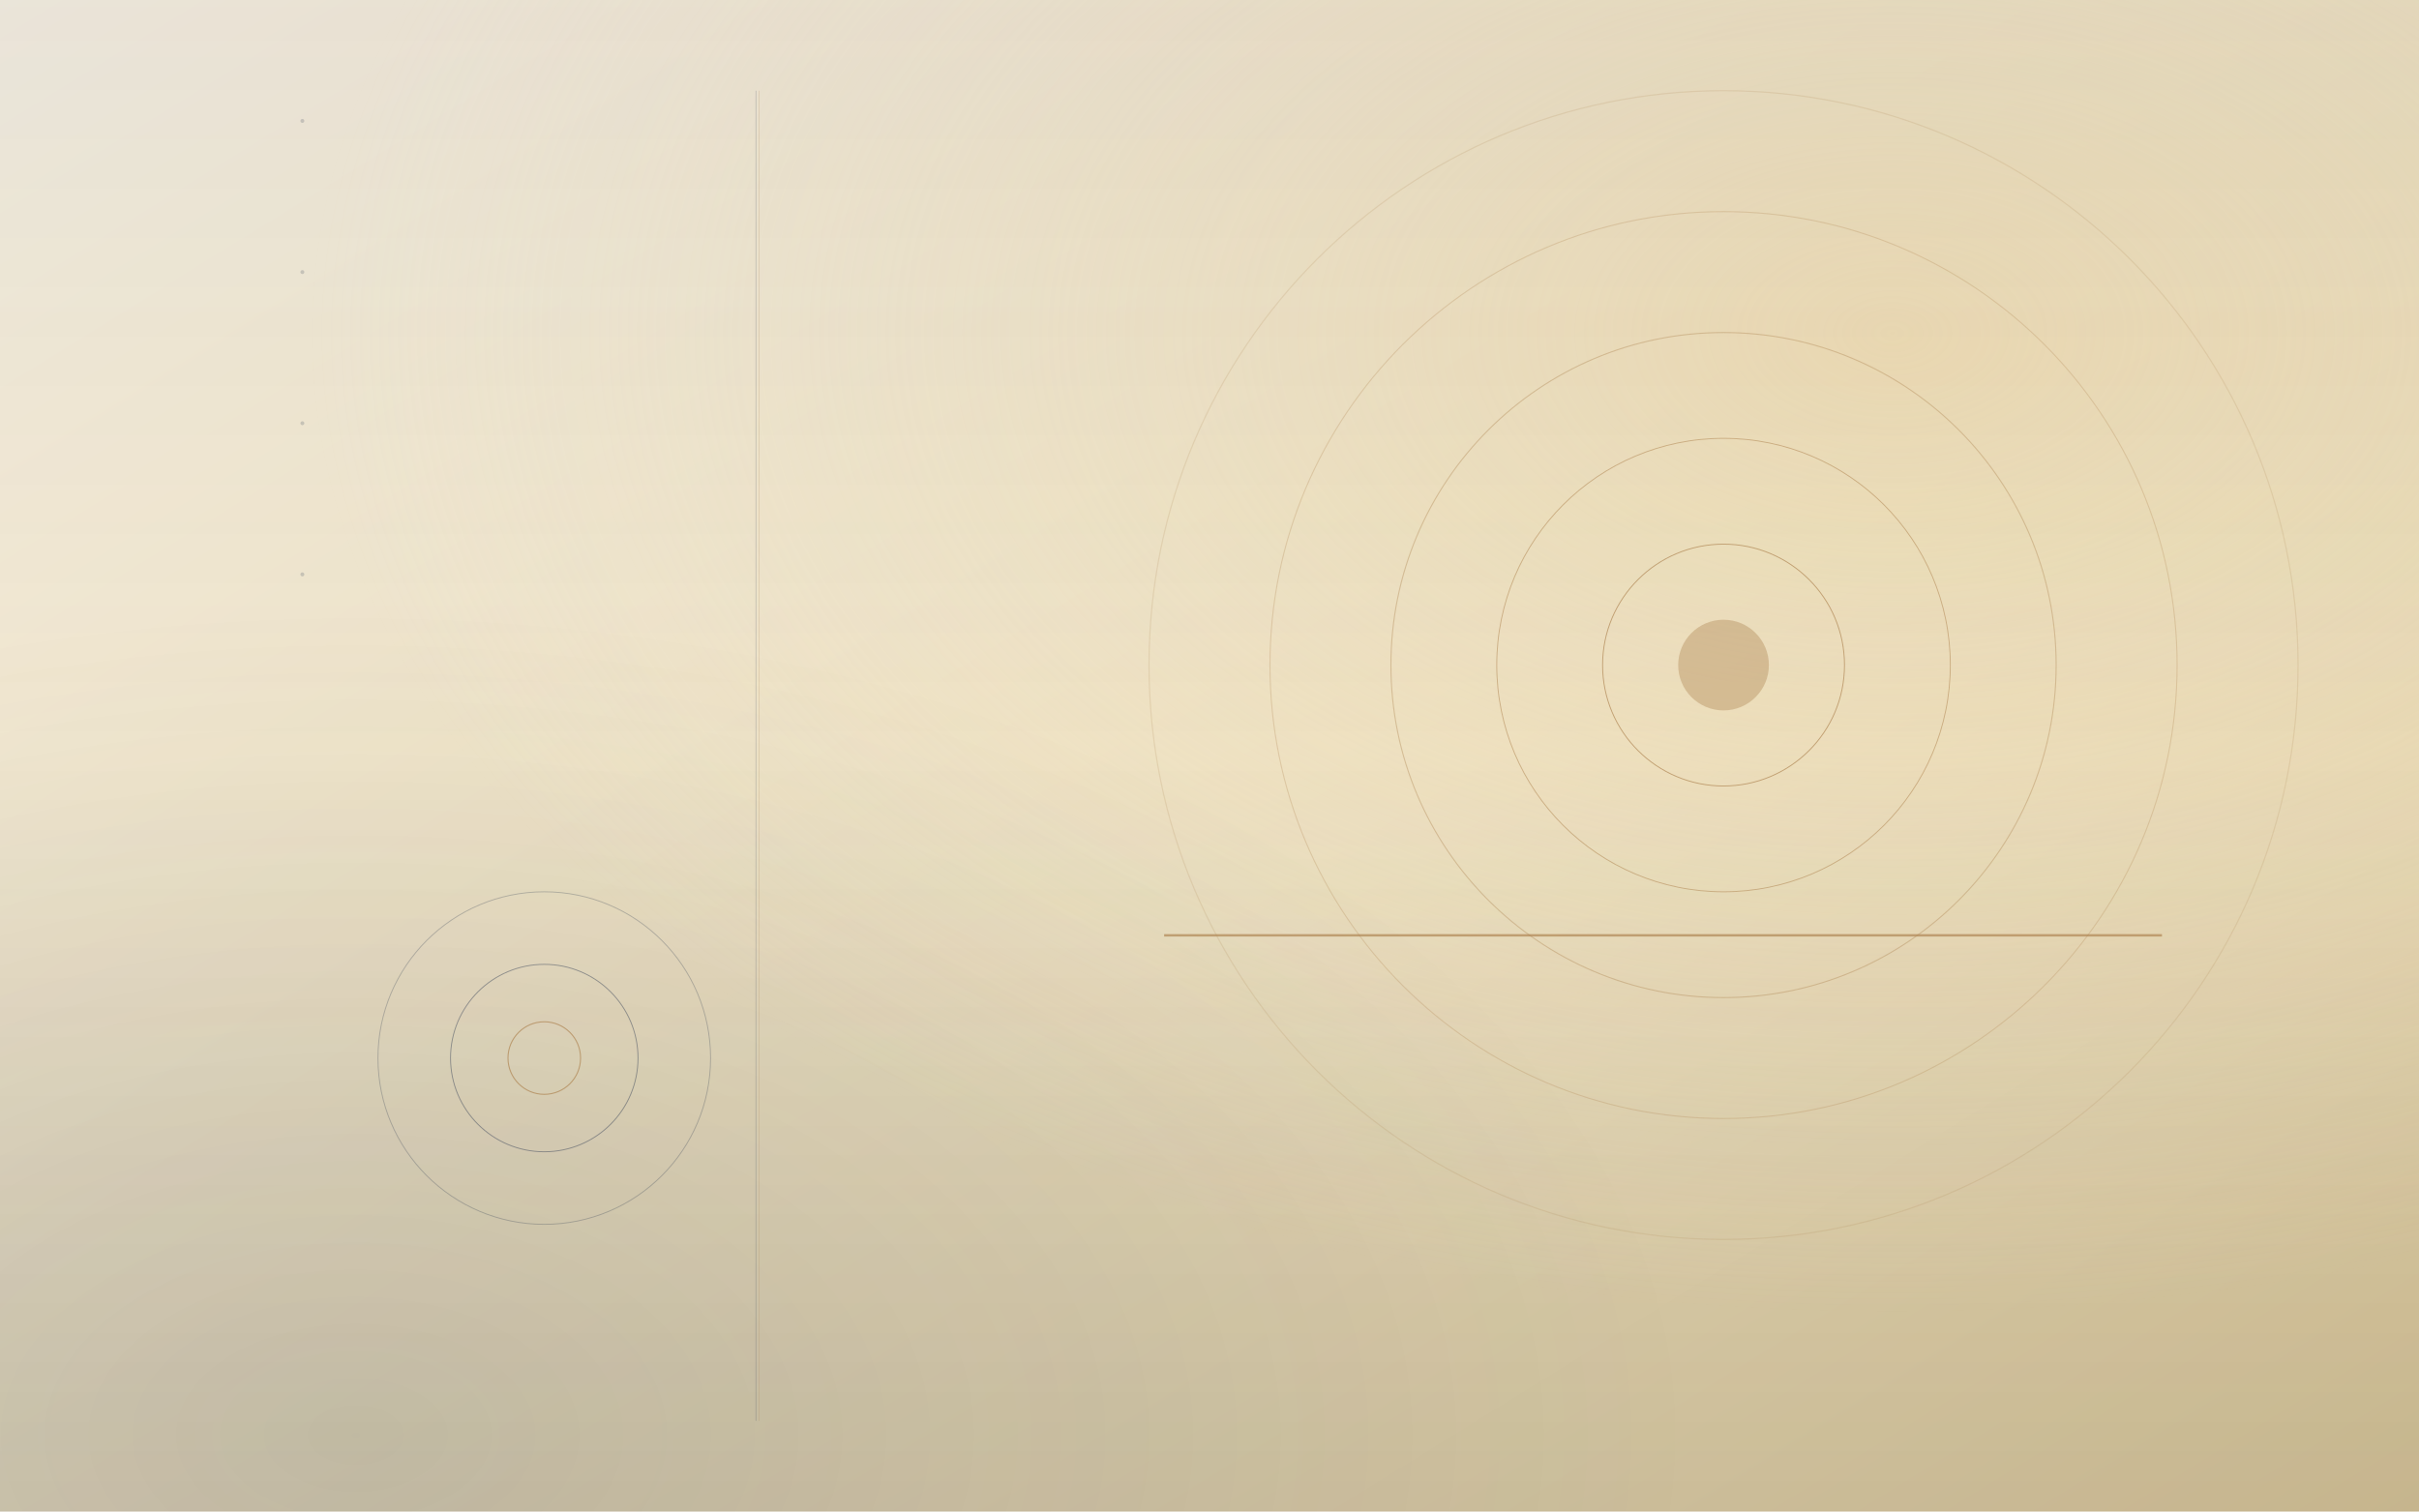
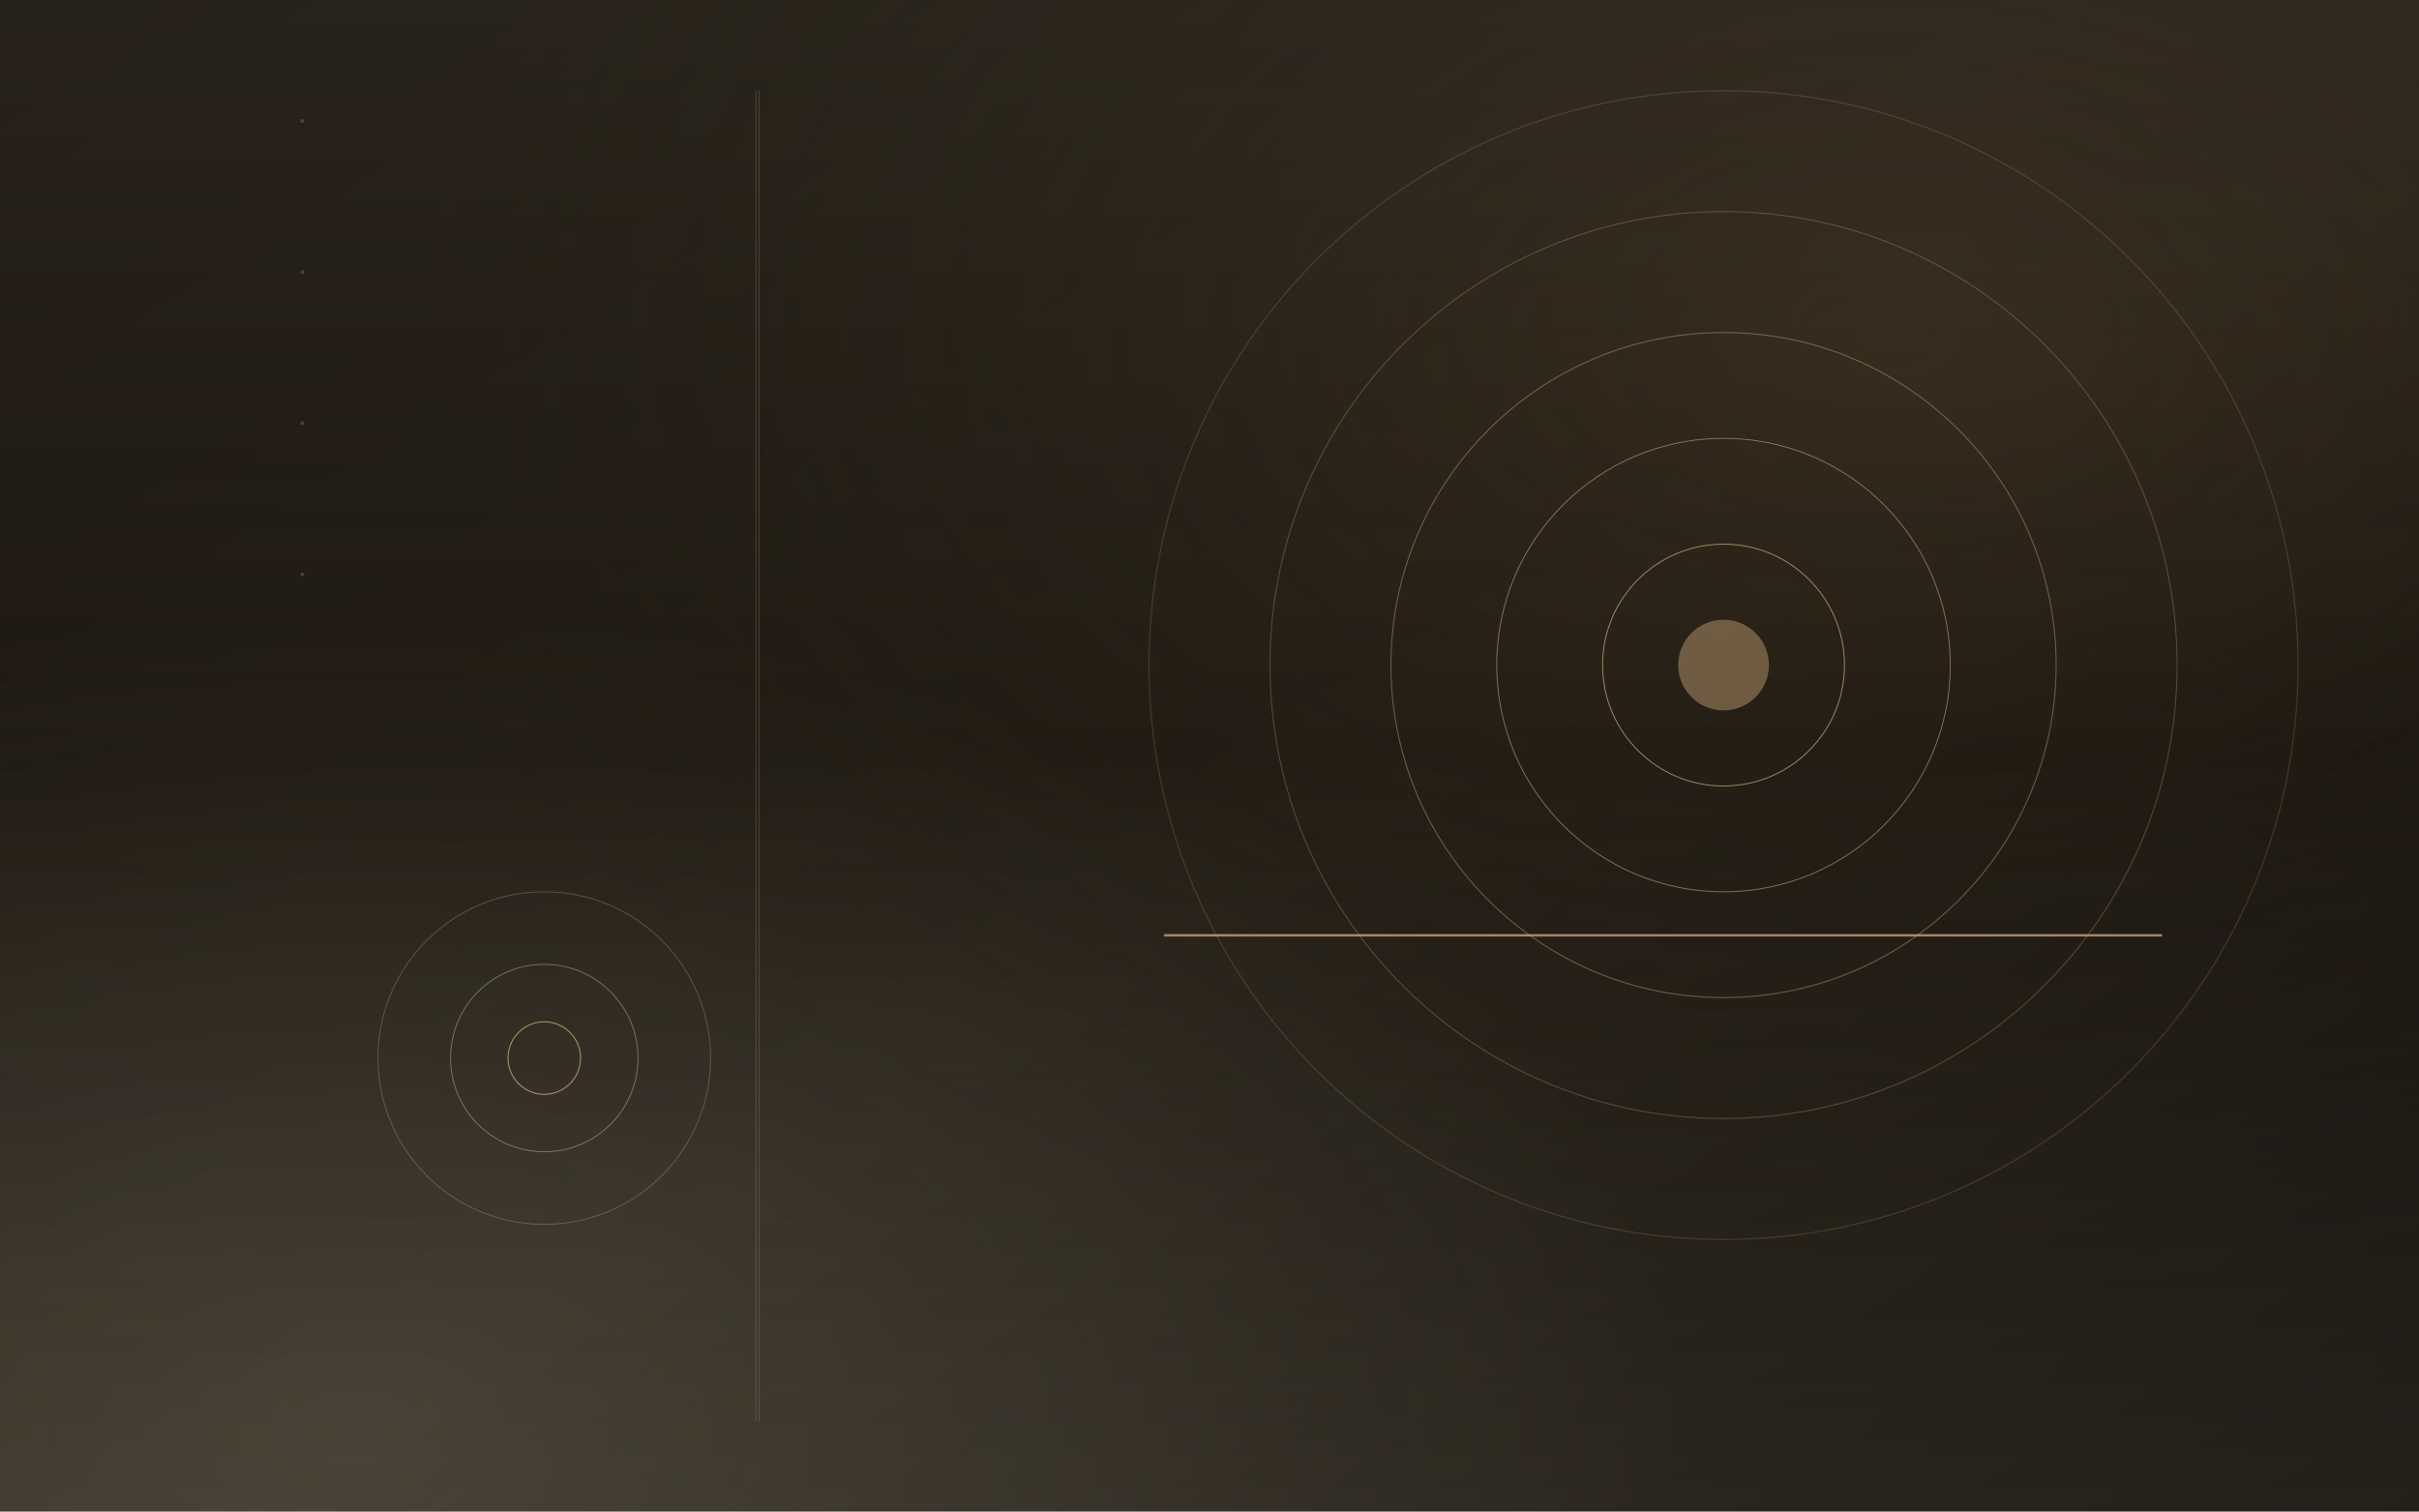
<svg xmlns="http://www.w3.org/2000/svg" viewBox="0 0 1600 1000" width="1600" height="1000" preserveAspectRatio="xMidYMid slice" role="img" aria-label="グルーミング体験">
  <defs>
    <linearGradient id="bg" x1="0%" y1="0%" x2="100%" y2="100%">
-       <stop offset="0%" stop-color="#F7F0E2" />
-       <stop offset="55%" stop-color="#EBDDBA" />
-       <stop offset="100%" stop-color="#D8C495" />
+       <stop offset="0%" stop-color="#1B1610" />
+       <stop offset="55%" stop-color="#221C14" />
+       <stop offset="100%" stop-color="#0E0C09" />
    </linearGradient>
    <radialGradient id="warmth" cx="78%" cy="22%" r="65%">
-       <stop offset="0%" stop-color="#F0DCB0" stop-opacity="0.65" />
-       <stop offset="100%" stop-color="#F7F0E2" stop-opacity="0" />
+       <stop offset="0%" stop-color="#3A2D1C" stop-opacity="0.65" />
+       <stop offset="100%" stop-color="#1B1610" stop-opacity="0" />
    </radialGradient>
    <radialGradient id="shadow" cx="15%" cy="95%" r="55%">
-       <stop offset="0%" stop-color="#1B2A47" stop-opacity="0.12" />
-       <stop offset="100%" stop-color="#1B2A47" stop-opacity="0" />
+       <stop offset="0%" stop-color="#E8DCBF" stop-opacity="0.12" />
+       <stop offset="100%" stop-color="#E8DCBF" stop-opacity="0" />
    </radialGradient>
    <linearGradient id="vignette" x1="0%" y1="0%" x2="0%" y2="100%">
-       <stop offset="0%" stop-color="#1B2A47" stop-opacity="0.06" />
-       <stop offset="50%" stop-color="#1B2A47" stop-opacity="0" />
-       <stop offset="100%" stop-color="#1B2A47" stop-opacity="0.10" />
+       <stop offset="0%" stop-color="#E8DCBF" stop-opacity="0.06" />
+       <stop offset="50%" stop-color="#E8DCBF" stop-opacity="0" />
+       <stop offset="100%" stop-color="#E8DCBF" stop-opacity="0.10" />
    </linearGradient>
  </defs>
  <rect width="1600" height="1000" fill="url(#bg)" />
  <rect width="1600" height="1000" fill="url(#warmth)" />
  <rect width="1600" height="1000" fill="url(#shadow)" />
  <rect width="1600" height="1000" fill="url(#vignette)" />
  <g transform="translate(1140 440)" fill="none">
-     <circle r="380" stroke="#B08755" stroke-width="0.8" stroke-opacity="0.18" />
-     <circle r="300" stroke="#B08755" stroke-width="0.7" stroke-opacity="0.28" />
-     <circle r="220" stroke="#B08755" stroke-width="0.7" stroke-opacity="0.40" />
-     <circle r="150" stroke="#B08755" stroke-width="0.6" stroke-opacity="0.55" />
-     <circle r="80" stroke="#B08755" stroke-width="0.6" stroke-opacity="0.70" />
-     <circle r="30" fill="#B08755" fill-opacity="0.40" />
+     <circle r="380" stroke="#D9B584" stroke-width="0.8" stroke-opacity="0.18" />
+     <circle r="300" stroke="#D9B584" stroke-width="0.7" stroke-opacity="0.28" />
+     <circle r="220" stroke="#D9B584" stroke-width="0.7" stroke-opacity="0.40" />
+     <circle r="150" stroke="#D9B584" stroke-width="0.6" stroke-opacity="0.55" />
+     <circle r="80" stroke="#D9B584" stroke-width="0.6" stroke-opacity="0.70" />
+     <circle r="30" fill="#D9B584" fill-opacity="0.40" />
  </g>
  <g transform="translate(360 700)" fill="none">
-     <circle r="110" stroke="#1B2A47" stroke-width="0.6" stroke-opacity="0.25" />
-     <circle r="62" stroke="#1B2A47" stroke-width="0.6" stroke-opacity="0.40" />
-     <circle r="24" stroke="#B08755" stroke-width="0.7" stroke-opacity="0.70" />
+     <circle r="110" stroke="#E8DCBF" stroke-width="0.6" stroke-opacity="0.25" />
+     <circle r="62" stroke="#E8DCBF" stroke-width="0.6" stroke-opacity="0.40" />
+     <circle r="24" stroke="#D9B584" stroke-width="0.7" stroke-opacity="0.70" />
  </g>
-   <line x1="500" y1="60" x2="500" y2="940" stroke="#1B2A47" stroke-width="0.5" stroke-opacity="0.22" />
-   <line x1="502" y1="60" x2="502" y2="940" stroke="#B08755" stroke-width="0.3" stroke-opacity="0.45" />
-   <rect x="770" y="618" width="660" height="1.6" fill="#B08755" fill-opacity="0.7" />
-   <g fill="#1B2A47" fill-opacity="0.18">
+   <line x1="500" y1="60" x2="500" y2="940" stroke="#E8DCBF" stroke-width="0.5" stroke-opacity="0.22" />
+   <line x1="502" y1="60" x2="502" y2="940" stroke="#D9B584" stroke-width="0.3" stroke-opacity="0.45" />
+   <rect x="770" y="618" width="660" height="1.6" fill="#D9B584" fill-opacity="0.7" />
+   <g fill="#E8DCBF" fill-opacity="0.18">
    <circle cx="200" cy="80" r="1.3" />
    <circle cx="200" cy="180" r="1.3" />
    <circle cx="200" cy="280" r="1.3" />
    <circle cx="200" cy="380" r="1.3" />
  </g>
</svg>
